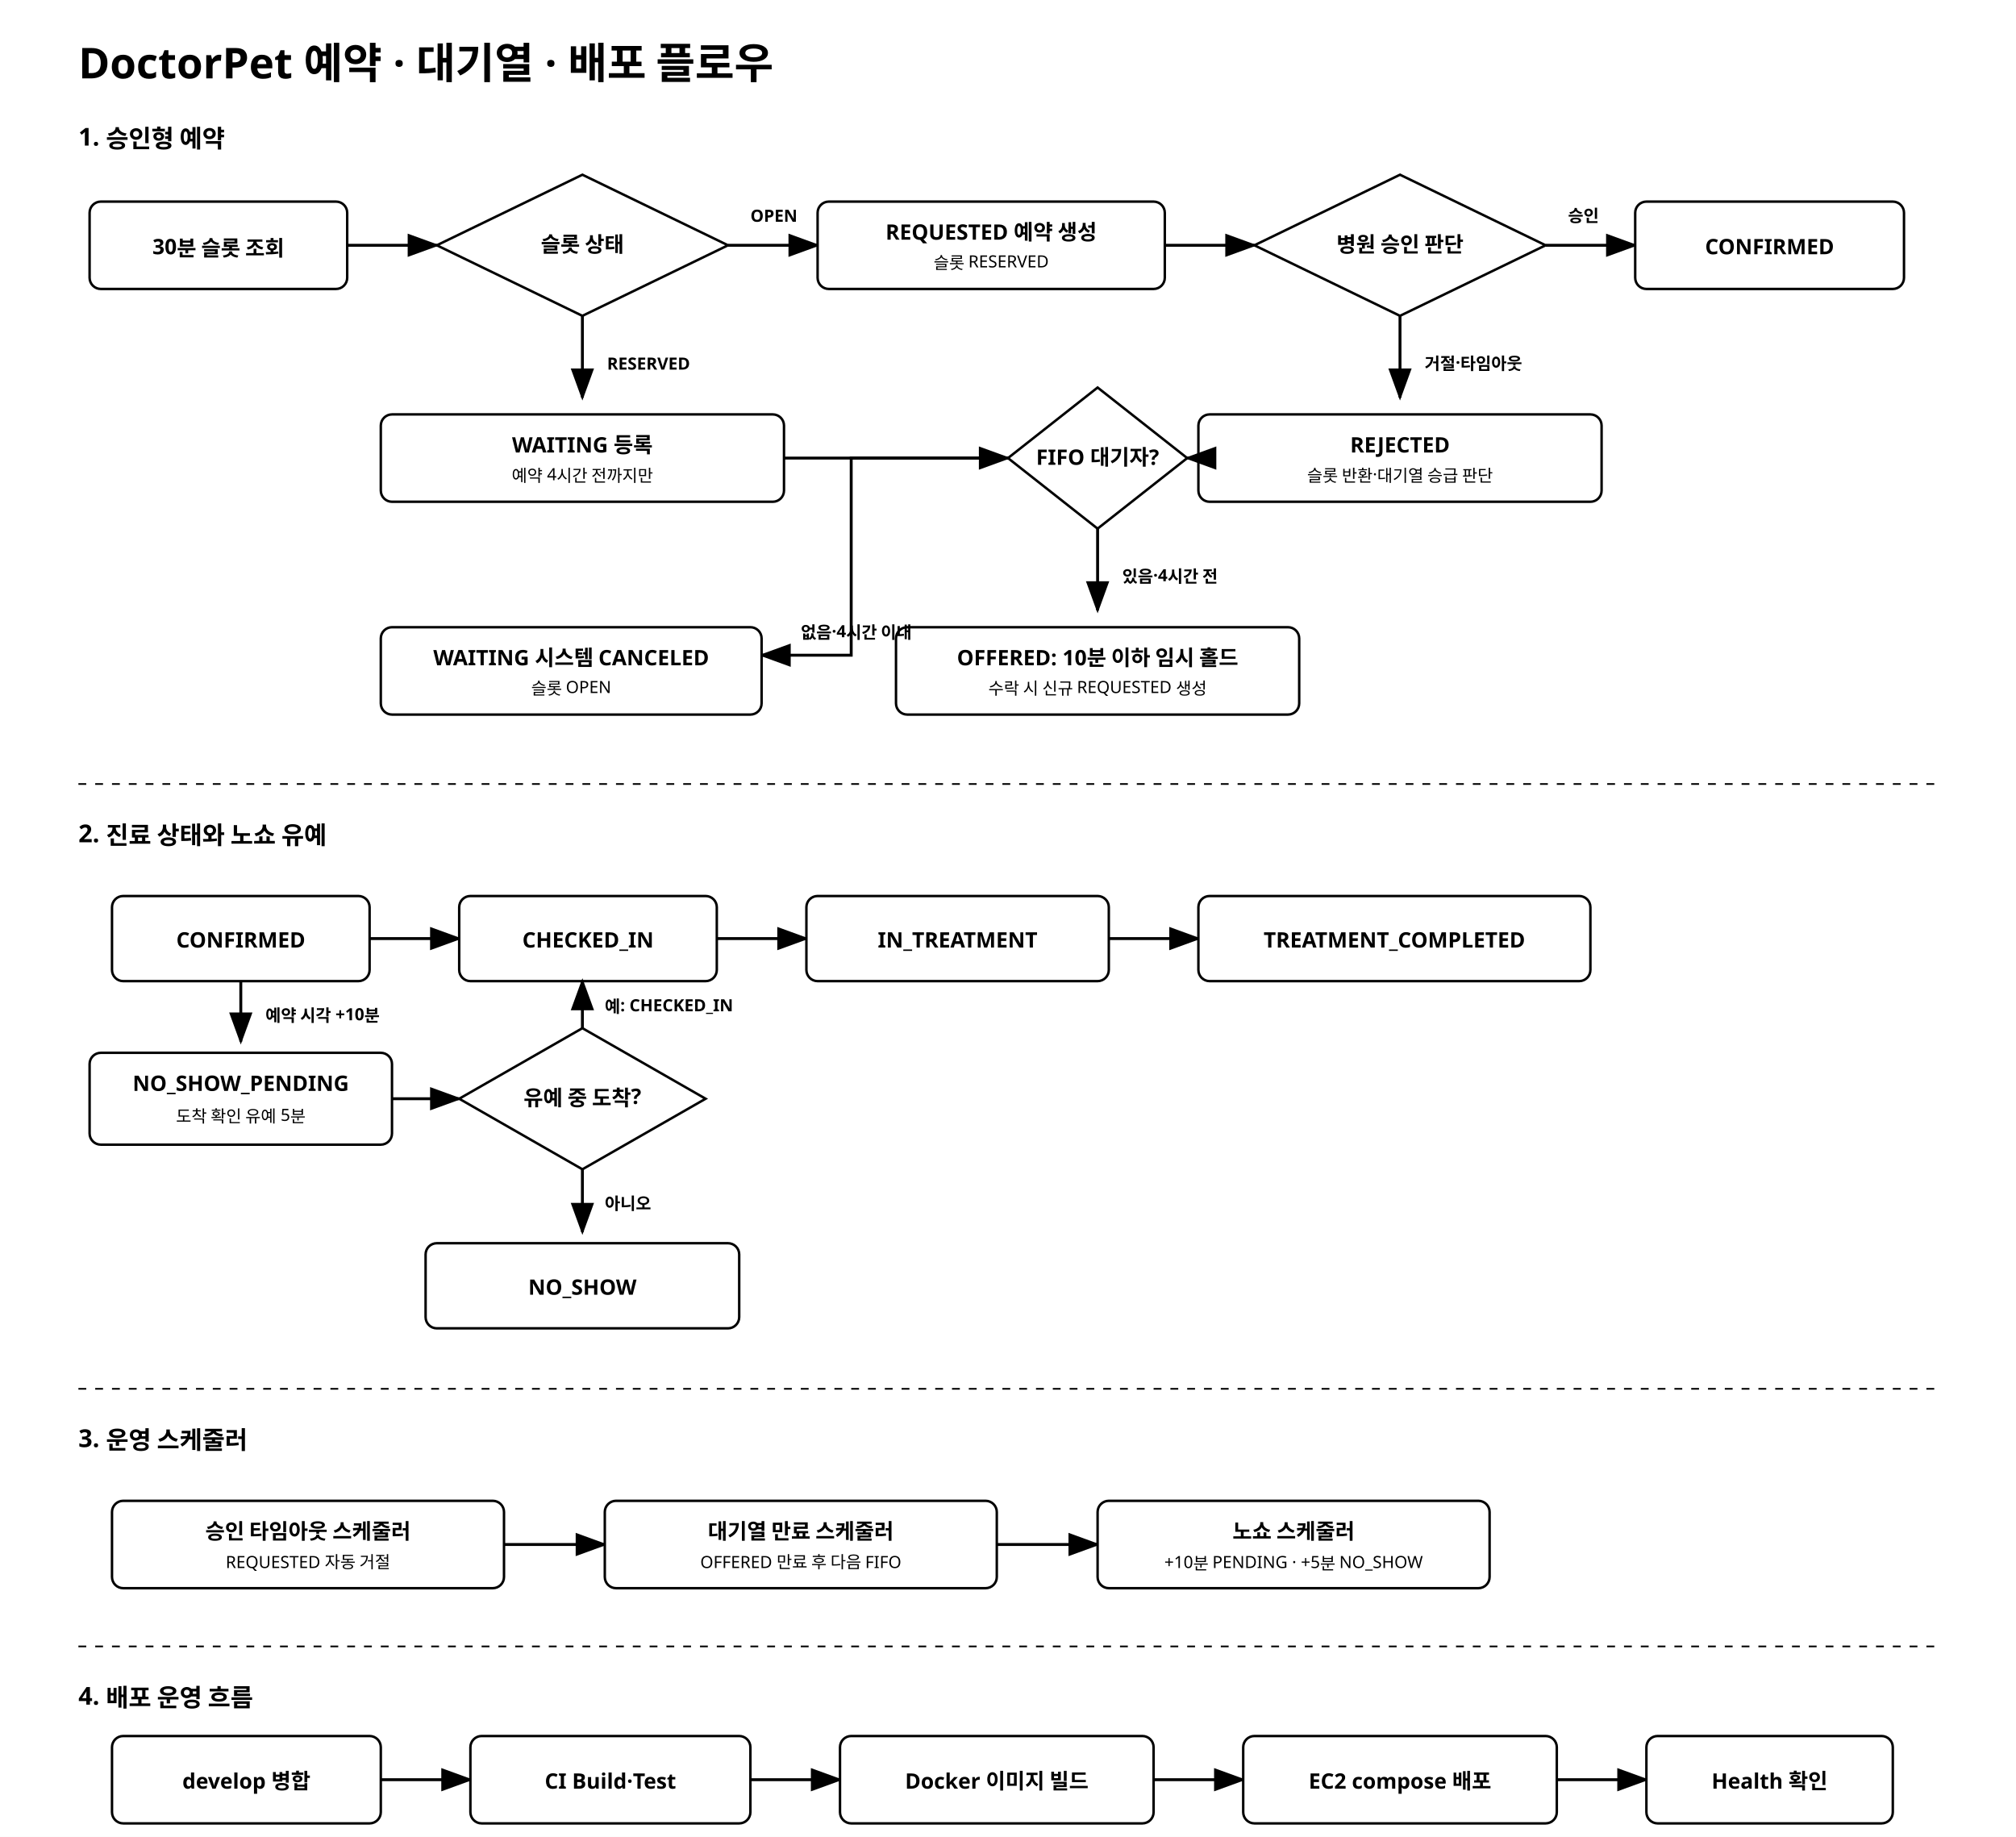
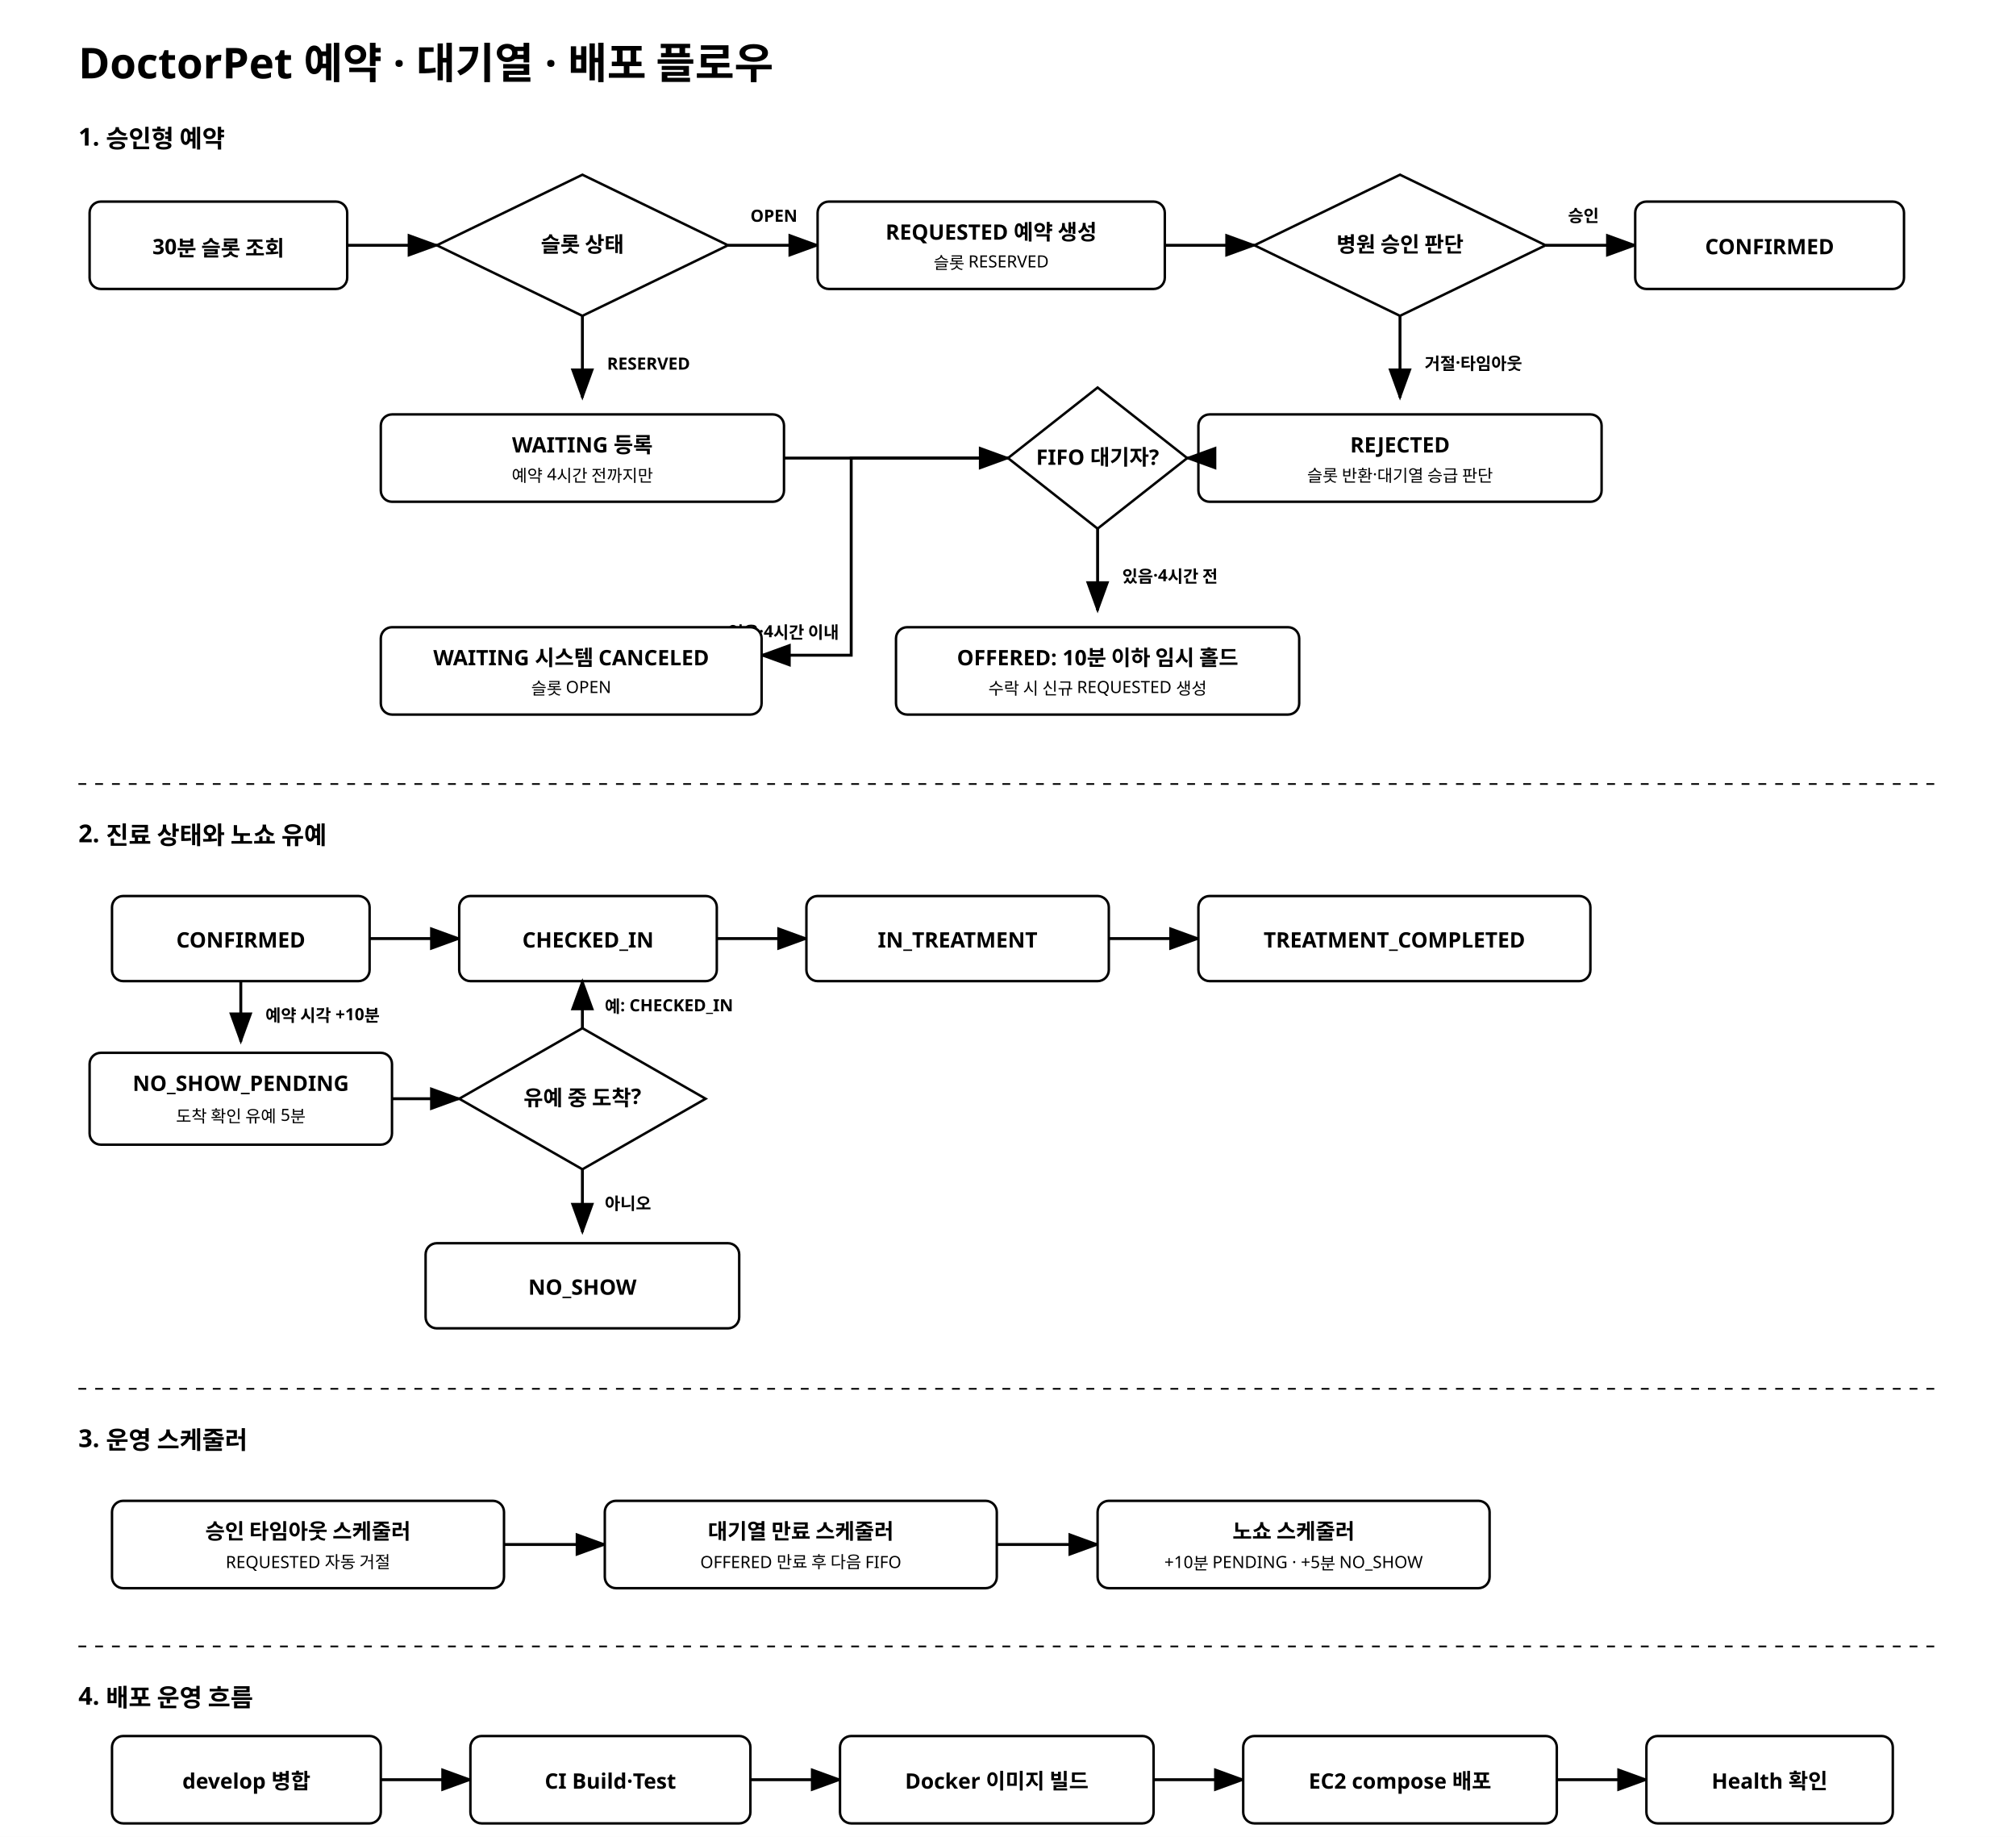
<svg xmlns="http://www.w3.org/2000/svg" width="1800" height="1640" viewBox="0 0 1800 1640" role="img" aria-labelledby="title desc">
  <defs>
    <style>.title{font:700 38px 'Malgun Gothic',sans-serif}.head{font:700 22px 'Malgun Gothic',sans-serif}.node{font:600 19px 'Malgun Gothic',sans-serif;text-anchor:middle}.sub{font:500 15px 'Malgun Gothic',sans-serif;text-anchor:middle}.label{font:600 15px 'Malgun Gothic',sans-serif}.box{fill:#fff;stroke:#000;stroke-width:2.2}.line{fill:none;stroke:#000;stroke-width:2.6;marker-end:url(#arrow)}.sep{stroke:#000;stroke-width:1.5;stroke-dasharray:7 8}</style>
    <marker id="arrow" markerWidth="11" markerHeight="11" refX="10" refY="4" orient="auto">
      <path d="M0 0L11 4L0 8Z" />
    </marker>
  </defs>
  <rect width="1800" height="1640" fill="#fff" />
  <text x="70" y="70" class="title">DoctorPet 예약 · 대기열 · 배포 플로우</text>
  <text x="70" y="130" class="head">1. 승인형 예약</text>
  <rect x="80" y="180" width="230" height="78" rx="10" class="box" />
  <text x="195" y="227" class="node">30분 슬롯 조회</text>
  <path d="M310 219H390" class="line" />
  <polygon points="520,156 650,219 520,282 390,219" class="box" />
  <text x="520" y="225" class="node">슬롯 상태</text>
  <path d="M650 219H730" class="line" />
  <text x="670" y="198" class="label">OPEN</text>
  <rect x="730" y="180" width="310" height="78" rx="10" class="box" />
  <text x="885" y="214" class="node">REQUESTED 예약 생성</text>
  <text x="885" y="240" class="sub">슬롯 RESERVED</text>
  <path d="M1040 219H1120" class="line" />
  <polygon points="1250,156 1380,219 1250,282 1120,219" class="box" />
  <text x="1250" y="225" class="node">병원 승인 판단</text>
  <path d="M1380 219H1460" class="line" />
  <text x="1400" y="198" class="label">승인</text>
  <rect x="1460" y="180" width="240" height="78" rx="10" class="box" />
  <text x="1580" y="227" class="node">CONFIRMED</text>
  <path d="M1250 282V355" class="line" />
  <text x="1272" y="330" class="label">거절·타임아웃</text>
  <rect x="1070" y="370" width="360" height="78" rx="10" class="box" />
  <text x="1250" y="404" class="node">REJECTED</text>
  <text x="1250" y="430" class="sub">슬롯 반환·대기열 승급 판단</text>
  <path d="M520 282V355" class="line" />
  <text x="542" y="330" class="label">RESERVED</text>
  <rect x="340" y="370" width="360" height="78" rx="10" class="box" />
  <text x="520" y="404" class="node">WAITING 등록</text>
  <text x="520" y="430" class="sub">예약 4시간 전까지만</text>
  <path d="M1070 409H1060" class="line" />
  <path d="M700 409H900" class="line" />
  <polygon points="980,346 1060,409 980,472 900,409" class="box" />
  <text x="980" y="415" class="node">FIFO 대기자?</text>
  <path d="M980 472V545" class="line" />
  <text x="1002" y="520" class="label">있음·4시간 전</text>
  <rect x="800" y="560" width="360" height="78" rx="10" class="box" />
  <text x="980" y="594" class="node">OFFERED: 10분 이하 임시 홀드</text>
  <text x="980" y="620" class="sub">수락 시 신규 REQUESTED 생성</text>
  <path d="M900 409H760V585H680" class="line" />
-   <text x="715" y="570" class="label">없음·4시간 이내</text>
+   <text x="650" y="570" class="label">없음·4시간 이내</text>
  <rect x="340" y="560" width="340" height="78" rx="10" class="box" />
  <text x="510" y="594" class="node">WAITING 시스템 CANCELED</text>
  <text x="510" y="620" class="sub">슬롯 OPEN</text>
  <path d="M70 700H1730" class="sep" />
  <text x="70" y="752" class="head">2. 진료 상태와 노쇼 유예</text>
  <rect x="100" y="800" width="230" height="76" rx="10" class="box" />
  <text x="215" y="846" class="node">CONFIRMED</text>
  <path d="M330 838H410" class="line" />
  <rect x="410" y="800" width="230" height="76" rx="10" class="box" />
  <text x="525" y="846" class="node">CHECKED_IN</text>
  <path d="M640 838H720" class="line" />
  <rect x="720" y="800" width="270" height="76" rx="10" class="box" />
  <text x="855" y="846" class="node">IN_TREATMENT</text>
  <path d="M990 838H1070" class="line" />
  <rect x="1070" y="800" width="350" height="76" rx="10" class="box" />
  <text x="1245" y="846" class="node">TREATMENT_COMPLETED</text>
  <path d="M215 876V930" class="line" />
  <text x="237" y="912" class="label">예약 시각 +10분</text>
  <rect x="80" y="940" width="270" height="82" rx="10" class="box" />
  <text x="215" y="974" class="node">NO_SHOW_PENDING</text>
  <text x="215" y="1002" class="sub">도착 확인 유예 5분</text>
  <path d="M350 981H410" class="line" />
  <polygon points="520,918 630,981 520,1044 410,981" class="box" />
  <text x="520" y="987" class="node">유예 중 도착?</text>
  <path d="M520 918V876" class="line" />
  <text x="540" y="904" class="label">예: CHECKED_IN</text>
  <path d="M520 1044V1100" class="line" />
  <text x="540" y="1080" class="label">아니오</text>
  <rect x="380" y="1110" width="280" height="76" rx="10" class="box" />
  <text x="520" y="1156" class="node">NO_SHOW</text>
  <path d="M70 1240H1730" class="sep" />
  <text x="70" y="1292" class="head">3. 운영 스케줄러</text>
  <rect x="100" y="1340" width="350" height="78" rx="10" class="box" />
  <text x="275" y="1374" class="node">승인 타임아웃 스케줄러</text>
  <text x="275" y="1400" class="sub">REQUESTED 자동 거절</text>
  <path d="M450 1379H540" class="line" />
  <rect x="540" y="1340" width="350" height="78" rx="10" class="box" />
  <text x="715" y="1374" class="node">대기열 만료 스케줄러</text>
  <text x="715" y="1400" class="sub">OFFERED 만료 후 다음 FIFO</text>
  <path d="M890 1379H980" class="line" />
  <rect x="980" y="1340" width="350" height="78" rx="10" class="box" />
  <text x="1155" y="1374" class="node">노쇼 스케줄러</text>
  <text x="1155" y="1400" class="sub">+10분 PENDING · +5분 NO_SHOW</text>
  <path d="M70 1470H1730" class="sep" />
  <text x="70" y="1522" class="head">4. 배포 운영 흐름</text>
  <rect x="100" y="1550" width="240" height="78" rx="10" class="box" />
  <text x="220" y="1597" class="node">develop 병합</text>
  <path d="M340 1589H420" class="line" />
  <rect x="420" y="1550" width="250" height="78" rx="10" class="box" />
  <text x="545" y="1597" class="node">CI Build·Test</text>
  <path d="M670 1589H750" class="line" />
  <rect x="750" y="1550" width="280" height="78" rx="10" class="box" />
  <text x="890" y="1597" class="node">Docker 이미지 빌드</text>
  <path d="M1030 1589H1110" class="line" />
  <rect x="1110" y="1550" width="280" height="78" rx="10" class="box" />
  <text x="1250" y="1597" class="node">EC2 compose 배포</text>
  <path d="M1390 1589H1470" class="line" />
  <rect x="1470" y="1550" width="220" height="78" rx="10" class="box" />
  <text x="1580" y="1597" class="node">Health 확인</text>
</svg>
